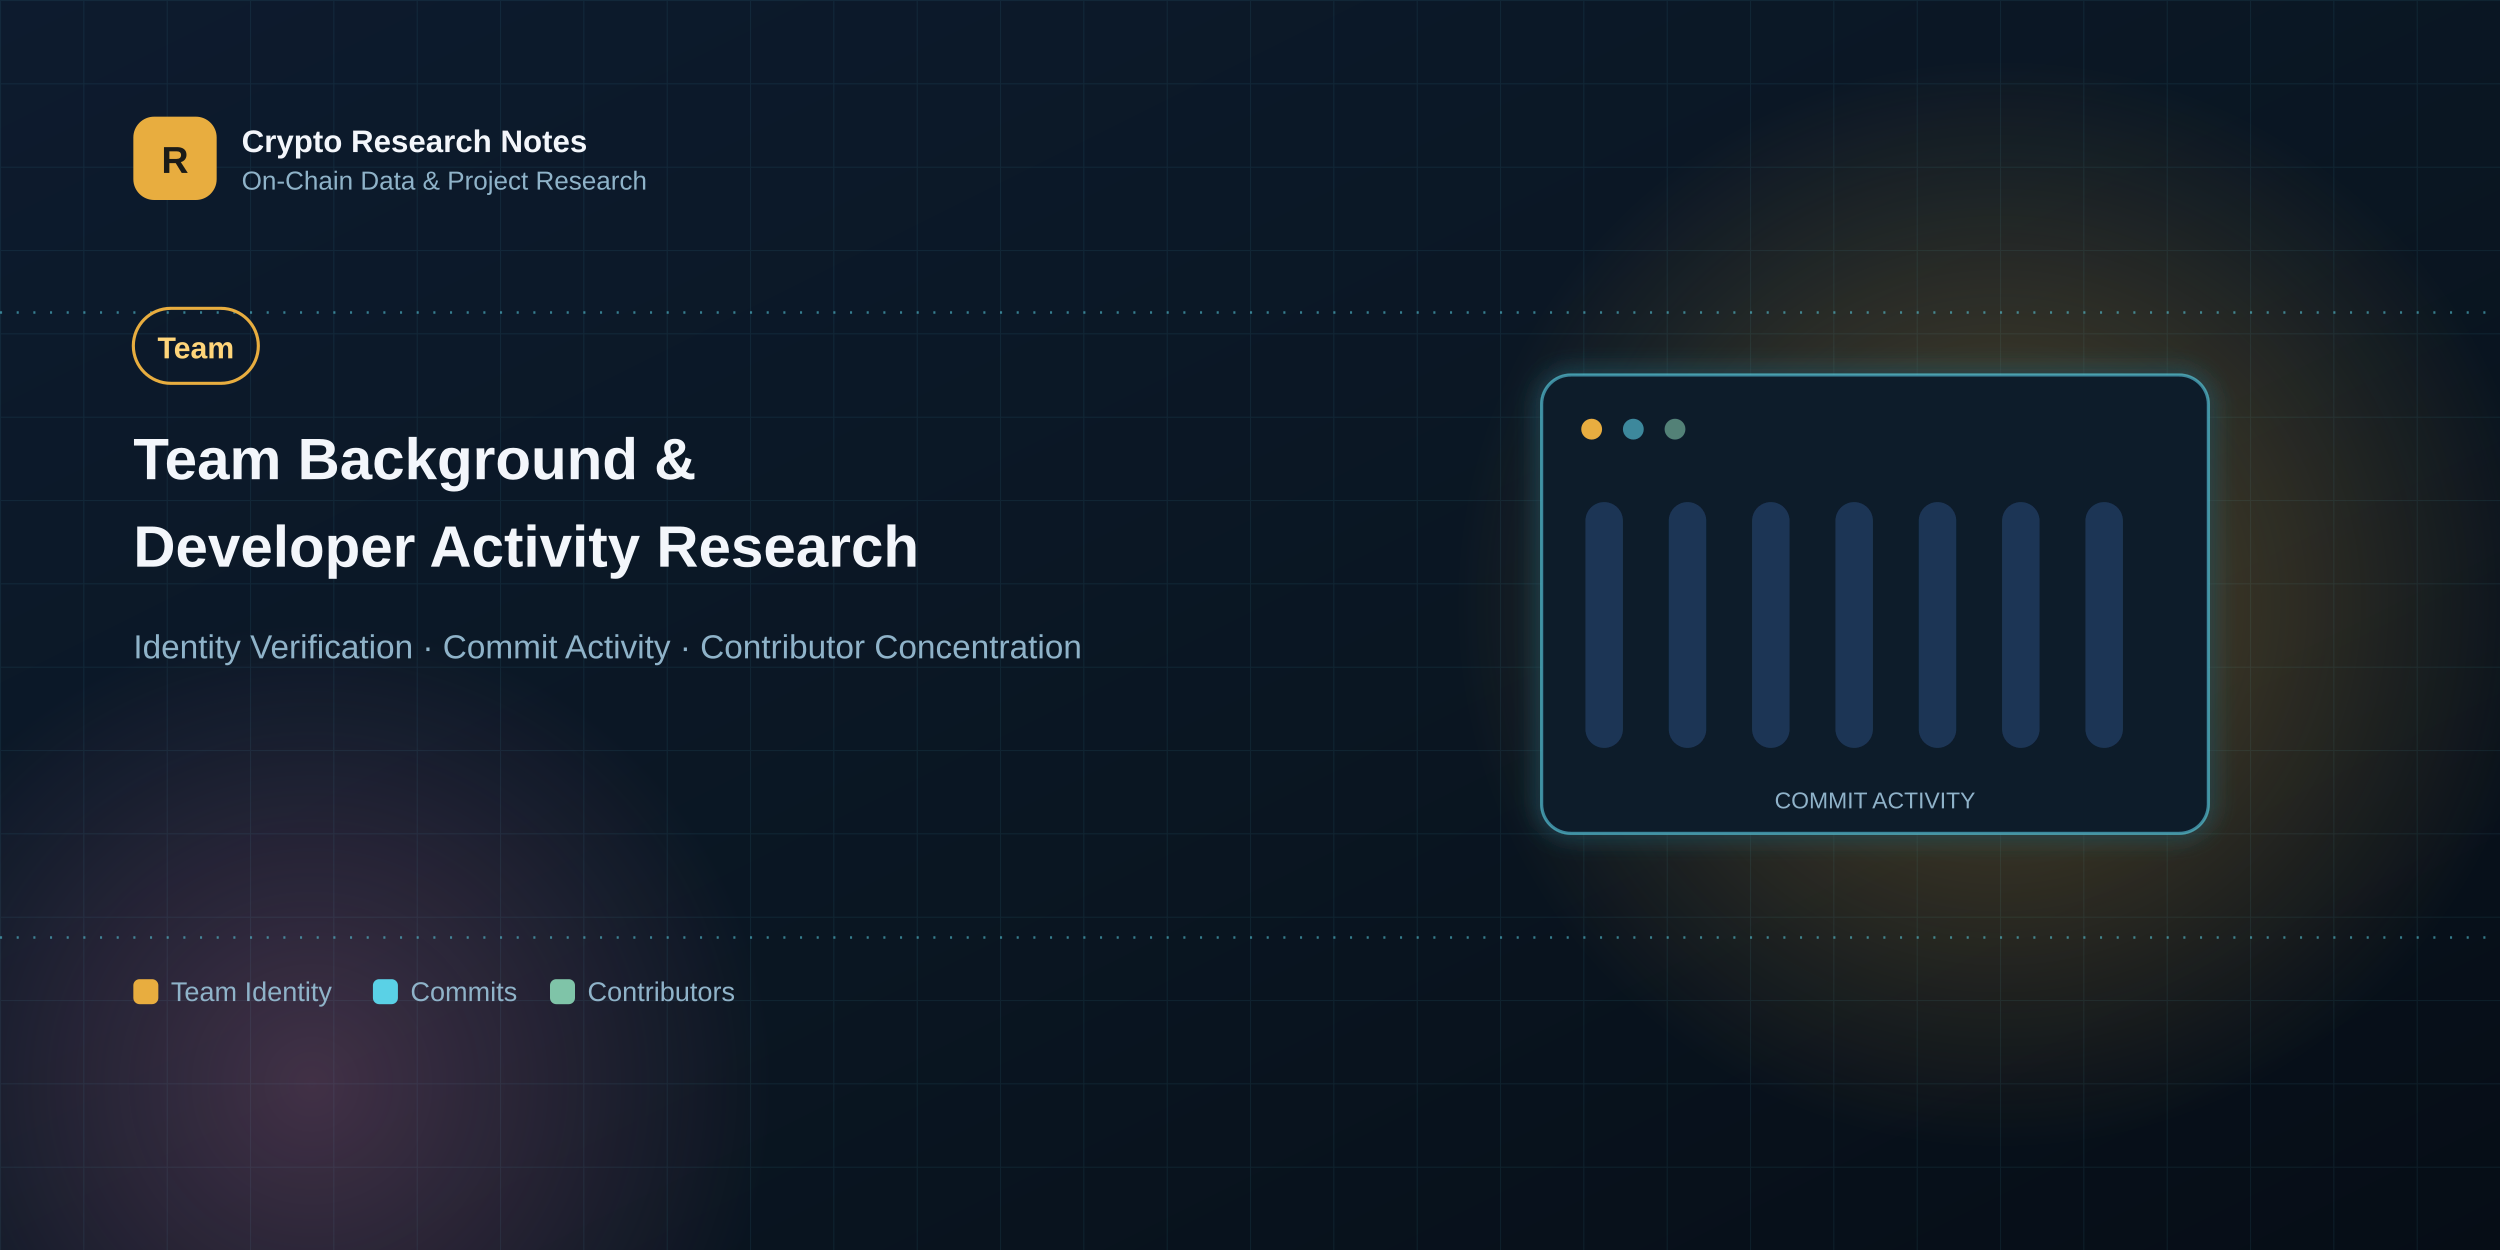
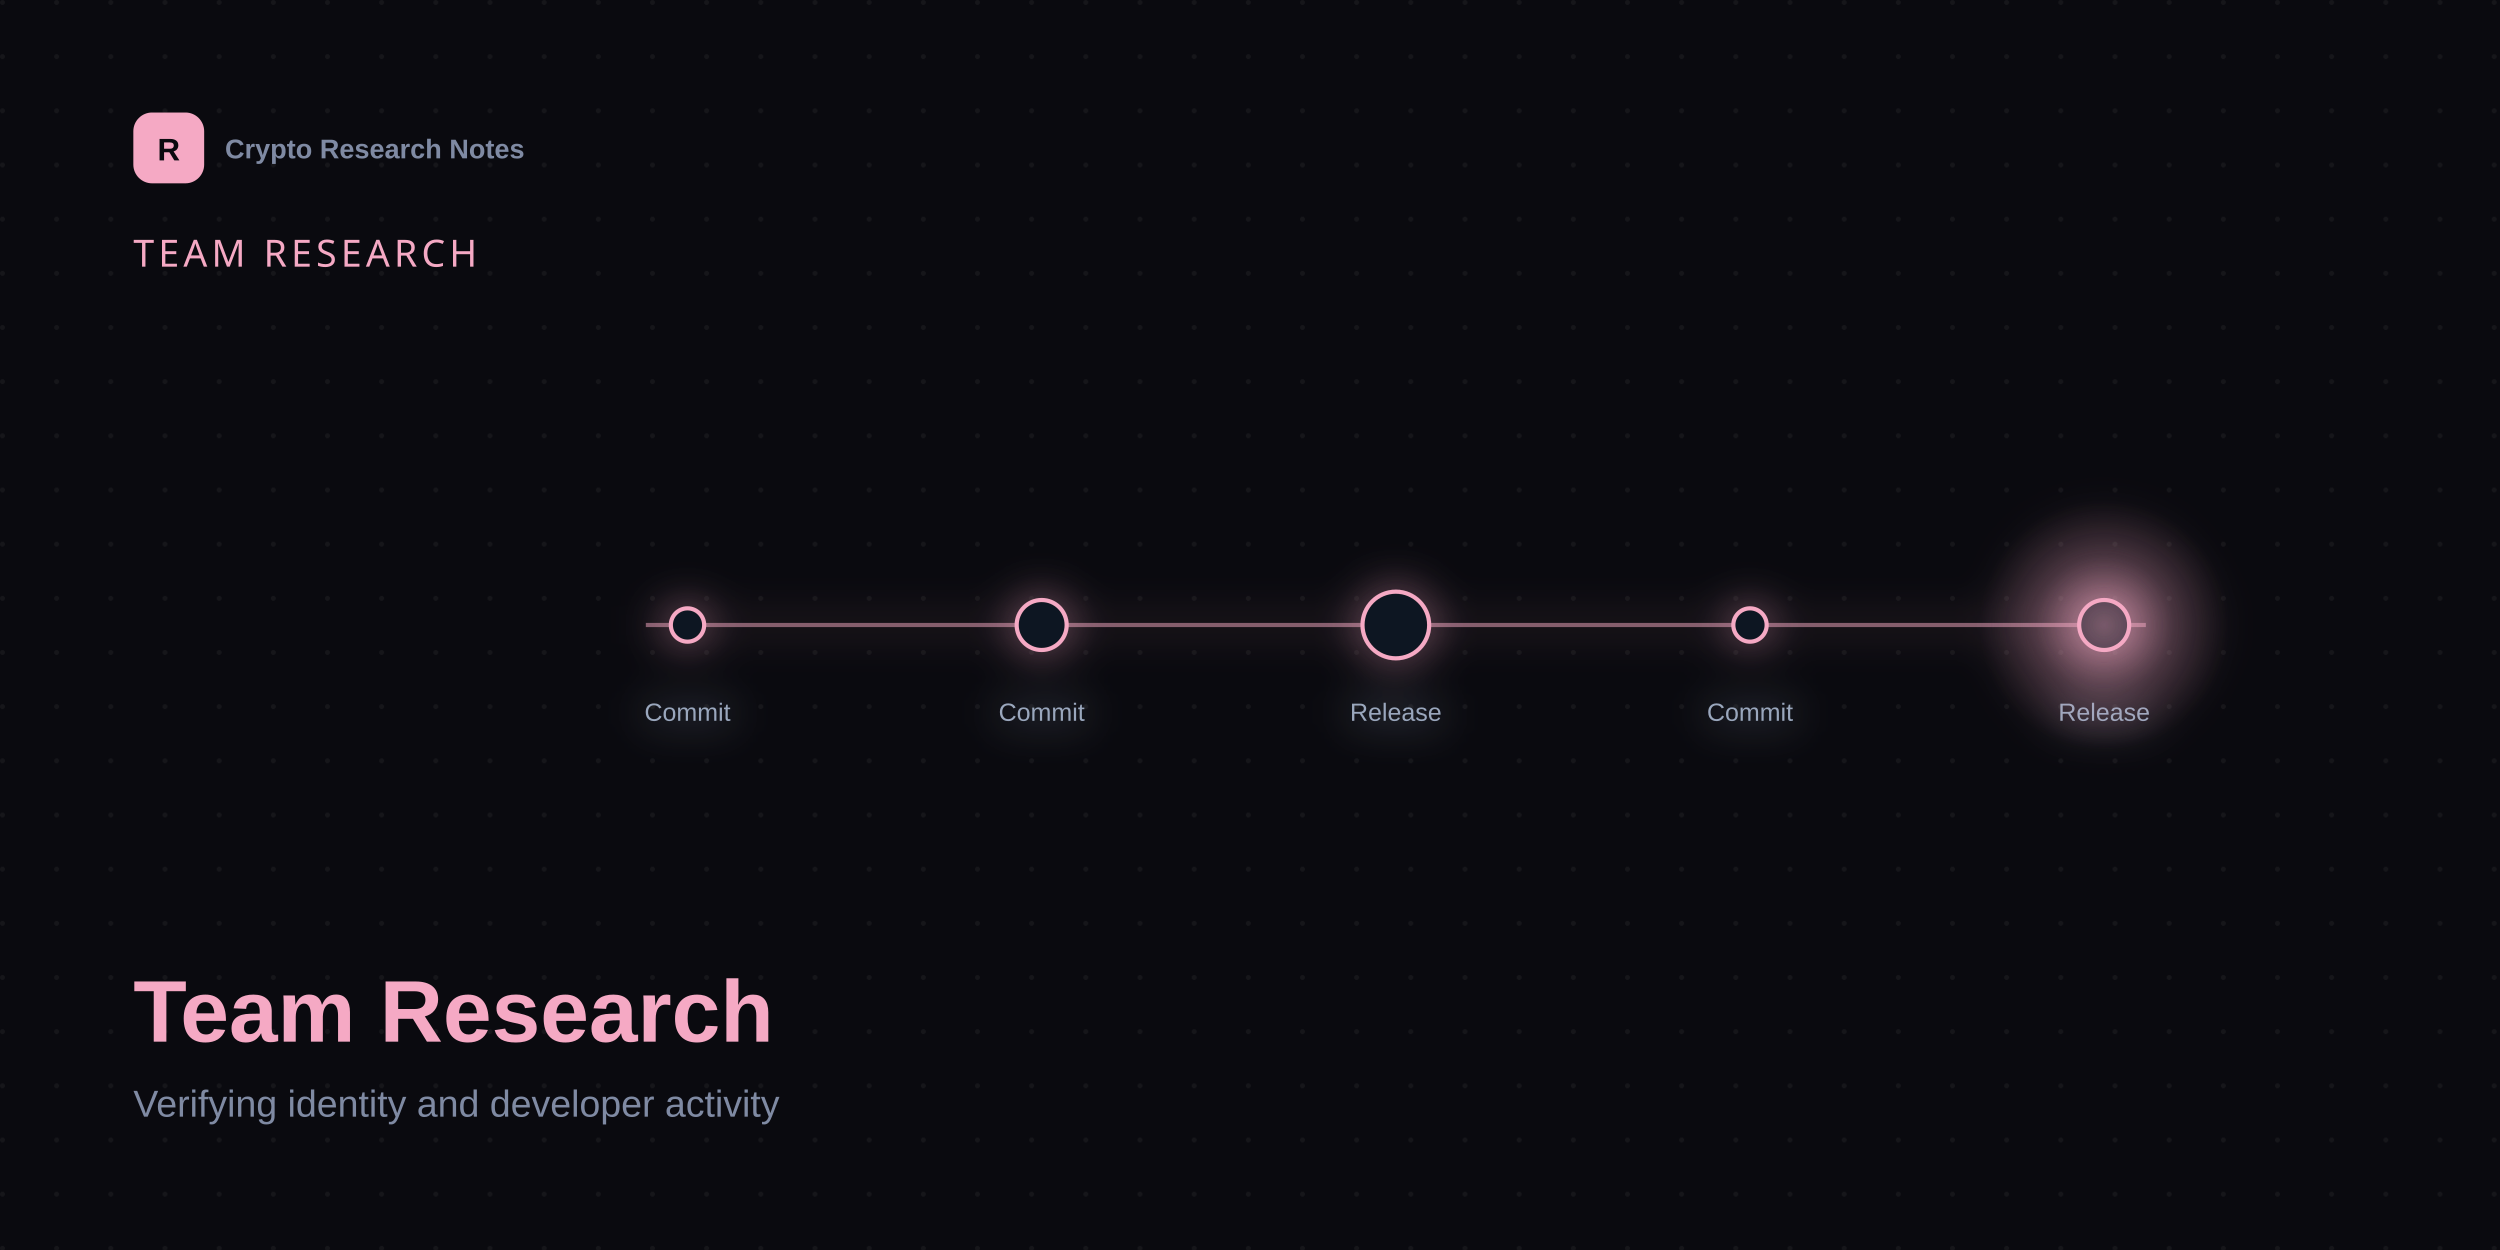
- <svg xmlns="http://www.w3.org/2000/svg" viewBox="0 0 1200 600" role="img" aria-label="Team Background and Developer Activity Research 101 cover image">
+ <svg xmlns="http://www.w3.org/2000/svg" viewBox="0 0 1200 600" role="img" aria-label="Team Research cover image">
  <defs>
-     <linearGradient id="bg" x1="0" y1="0" x2="1" y2="1">
-       <stop offset="0%" stop-color="#0d1b2e" />
-       <stop offset="55%" stop-color="#0a1622" />
-       <stop offset="100%" stop-color="#060d16" />
-     </linearGradient>
-     <linearGradient id="glowGold" x1="0" y1="0" x2="0" y2="1">
-       <stop offset="0%" stop-color="#ffd57a" />
-       <stop offset="100%" stop-color="#e8ad3f" />
-     </linearGradient>
-     <radialGradient id="haloGold" cx="50%" cy="50%" r="50%">
-       <stop offset="0%" stop-color="#e8ad3f" stop-opacity="0.35" />
-       <stop offset="100%" stop-color="#e8ad3f" stop-opacity="0" />
+     <radialGradient id="nodeGlow" cx="50%" cy="50%" r="50%">
+       <stop offset="0%" stop-color="#f5a9c4" stop-opacity="0.45" />
+       <stop offset="55%" stop-color="#f5a9c4" stop-opacity="0.14" />
+       <stop offset="100%" stop-color="#f5a9c4" stop-opacity="0" />
    </radialGradient>
-     <radialGradient id="haloPink" cx="50%" cy="50%" r="50%">
-       <stop offset="0%" stop-color="#e67fb0" stop-opacity="0.25" />
-       <stop offset="100%" stop-color="#e67fb0" stop-opacity="0" />
-     </radialGradient>
-     <filter id="glow" x="-60%" y="-60%" width="220%" height="220%">
-       <feGaussianBlur stdDeviation="6" result="blur" />
+     <filter id="softGlow" x="-80%" y="-80%" width="260%" height="260%">
+       <feGaussianBlur stdDeviation="10" result="b" />
      <feMerge>
-         <feMergeNode in="blur" />
+         <feMergeNode in="b" />
        <feMergeNode in="SourceGraphic" />
      </feMerge>
    </filter>
-     <pattern id="grid" width="40" height="40" patternUnits="userSpaceOnUse">
-       <path d="M40 0 L0 0 0 40" fill="none" stroke="#5ad1e6" stroke-opacity="0.08" stroke-width="1" />
+     <pattern id="dots" width="26" height="26" patternUnits="userSpaceOnUse">
+       <circle cx="1.2" cy="1.2" r="1.2" fill="#ffffff" fill-opacity="0.05" />
    </pattern>
  </defs>
-   <rect width="1200" height="600" fill="url(#bg)" />
-   <rect width="1200" height="600" fill="url(#grid)" />
-   <circle cx="960" cy="290" r="260" fill="url(#haloGold)" />
-   <circle cx="150" cy="520" r="220" fill="url(#haloPink)" />
-   <g stroke="#5ad1e6" stroke-opacity="0.55" stroke-width="1.2">
-     <line x1="0" y1="150" x2="1200" y2="150" stroke-dasharray="1 7" />
-     <line x1="0" y1="450" x2="1200" y2="450" stroke-dasharray="1 7" />
+   <rect width="1200" height="600" fill="#0a0a0f" />
+   <rect width="1200" height="600" fill="url(#dots)" />
+   <g transform="translate(64,54)">
+     <rect x="0" y="0" width="34" height="34" rx="9" fill="#f5a9c4" />
+     <text x="17" y="23" font-family="'Segoe UI',Arial,sans-serif" font-size="15" font-weight="700" fill="#0a0a0f" text-anchor="middle">R</text>
+     <text x="44" y="22" font-family="'Segoe UI',Arial,sans-serif" font-size="13" font-weight="600" fill="#7f8aa3">Crypto Research Notes</text>
  </g>
-   <g transform="translate(64,56)">
-     <rect x="0" y="0" width="40" height="40" rx="10" fill="#e8ad3f" />
-     <text x="20" y="27" font-family="'Segoe UI',Arial,sans-serif" font-size="18" font-weight="700" fill="#1b1b18" text-anchor="middle">R</text>
-     <text x="52" y="17" font-family="'Segoe UI',Arial,sans-serif" font-size="15" font-weight="700" fill="#f3f6fb">Crypto Research Notes</text>
-     <text x="52" y="35" font-family="'Segoe UI',Arial,sans-serif" font-size="12.5" fill="#8fb3c9">On-Chain Data &amp; Project Research</text>
+   <text x="64" y="128" font-family="'Consolas','Segoe UI',monospace" font-size="18" letter-spacing="2" fill="#f5a9c4">TEAM RESEARCH</text>
+   <g filter="url(#softGlow)">
+     <line x1="310" y1="300" x2="1030" y2="300" stroke="#f5a9c4" stroke-width="2" opacity="0.5" />
+     <circle cx="330" cy="300" r="8" fill="#111820" stroke="#f5a9c4" stroke-width="2" />
+     <circle cx="500" cy="300" r="12" fill="#111820" stroke="#f5a9c4" stroke-width="2" />
+     <circle cx="670" cy="300" r="16" fill="#111820" stroke="#f5a9c4" stroke-width="2" />
+     <circle cx="840" cy="300" r="8" fill="#111820" stroke="#f5a9c4" stroke-width="2" />
+     <circle cx="1010" cy="300" r="12" fill="#111820" stroke="#f5a9c4" stroke-width="2" />
+     <text x="330" y="346" font-family="'Segoe UI',Arial,sans-serif" font-size="12" fill="#9aa7bd" text-anchor="middle">Commit</text>
+     <text x="500" y="346" font-family="'Segoe UI',Arial,sans-serif" font-size="12" fill="#9aa7bd" text-anchor="middle">Commit</text>
+     <text x="670" y="346" font-family="'Segoe UI',Arial,sans-serif" font-size="12" fill="#9aa7bd" text-anchor="middle">Release</text>
+     <text x="840" y="346" font-family="'Segoe UI',Arial,sans-serif" font-size="12" fill="#9aa7bd" text-anchor="middle">Commit</text>
+     <text x="1010" y="346" font-family="'Segoe UI',Arial,sans-serif" font-size="12" fill="#9aa7bd" text-anchor="middle">Release</text>
+     <circle cx="1010" cy="300" r="60" fill="url(#nodeGlow)" />
  </g>
-   <g transform="translate(64,148)">
-     <rect x="0" y="0" width="60" height="36" rx="18" fill="none" stroke="#e8ad3f" stroke-width="1.5" />
-     <text x="30" y="24" font-family="'Segoe UI',Arial,sans-serif" font-size="14.5" font-weight="700" fill="#ffd57a" text-anchor="middle">Team</text>
+   <g font-family="'Segoe UI',Arial,sans-serif" font-weight="800">
+     <text x="64" y="500" font-size="42" fill="#f5a9c4">Team Research</text>
  </g>
-   <g font-family="'Segoe UI',Arial,sans-serif" font-weight="700" fill="#f3f6fb">
-     <text x="64" y="230" font-size="28">Team Background &amp;</text>
-     <text x="64" y="272" font-size="28">Developer Activity Research</text>
-   </g>
-   <text x="64" y="316" font-family="'Segoe UI',Arial,sans-serif" font-size="16" fill="#8fb3c9">Identity Verification · Commit Activity · Contributor Concentration</text>
-   <g transform="translate(900,290)" filter="url(#glow)">
-     <rect x="-160" y="-110" width="320" height="220" rx="14" fill="#0e1b2c" stroke="#5ad1e6" stroke-width="1.5" stroke-opacity="0.6" />
-     <circle cx="-136" cy="-84" r="5" fill="#e8ad3f" />
-     <circle cx="-116" cy="-84" r="5" fill="#5ad1e6" opacity="0.6" />
-     <circle cx="-96" cy="-84" r="5" fill="#7fc4a8" opacity="0.6" />
-     <g stroke="#1c3654" stroke-width="18" stroke-linecap="round">
-       <line x1="-130" y1="-40" x2="-130" y2="60" />
-       <line x1="-90" y1="-40" x2="-90" y2="60" />
-       <line x1="-50" y1="-40" x2="-50" y2="60" />
-       <line x1="-10" y1="-40" x2="-10" y2="60" />
-       <line x1="30" y1="-40" x2="30" y2="60" />
-       <line x1="70" y1="-40" x2="70" y2="60" />
-       <line x1="110" y1="-40" x2="110" y2="60" />
-     </g>
-     <g stroke="url(#glowGold)" stroke-width="18" stroke-linecap="round">
-       <line x1="-130" y1="20" x2="-130" y2="60" />
-       <line x1="-90" y1="-10" x2="-90" y2="60" />
-       <line x1="-50" y1="30" x2="-50" y2="60" />
-       <line x1="-10" y1="-30" x2="-10" y2="60" />
-       <line x1="30" y1="0" x2="30" y2="60" />
-       <line x1="70" y1="-20" x2="70" y2="60" />
-       <line x1="110" y1="35" x2="110" y2="60" />
-     </g>
-     <text x="0" y="98" font-family="'Segoe UI',Arial,sans-serif" font-size="11" fill="#8fb3c9" text-anchor="middle">COMMIT ACTIVITY</text>
-   </g>
-   <g transform="translate(64,470)" font-family="'Segoe UI',Arial,sans-serif" font-size="13" fill="#8fb3c9">
-     <g transform="translate(0,0)">
-       <rect width="12" height="12" rx="3" fill="#e8ad3f" />
-       <text x="18" y="10.5">Team Identity</text>
-     </g>
-     <g transform="translate(115,0)">
-       <rect width="12" height="12" rx="3" fill="#5ad1e6" />
-       <text x="18" y="10.5">Commits</text>
-     </g>
-     <g transform="translate(200,0)">
-       <rect width="12" height="12" rx="3" fill="#7fc4a8" />
-       <text x="18" y="10.5">Contributors</text>
-     </g>
-   </g>
+   <text x="64" y="536" font-family="'Segoe UI',Arial,sans-serif" font-size="18" fill="#7f8aa3">Verifying identity and developer activity</text>
</svg>
